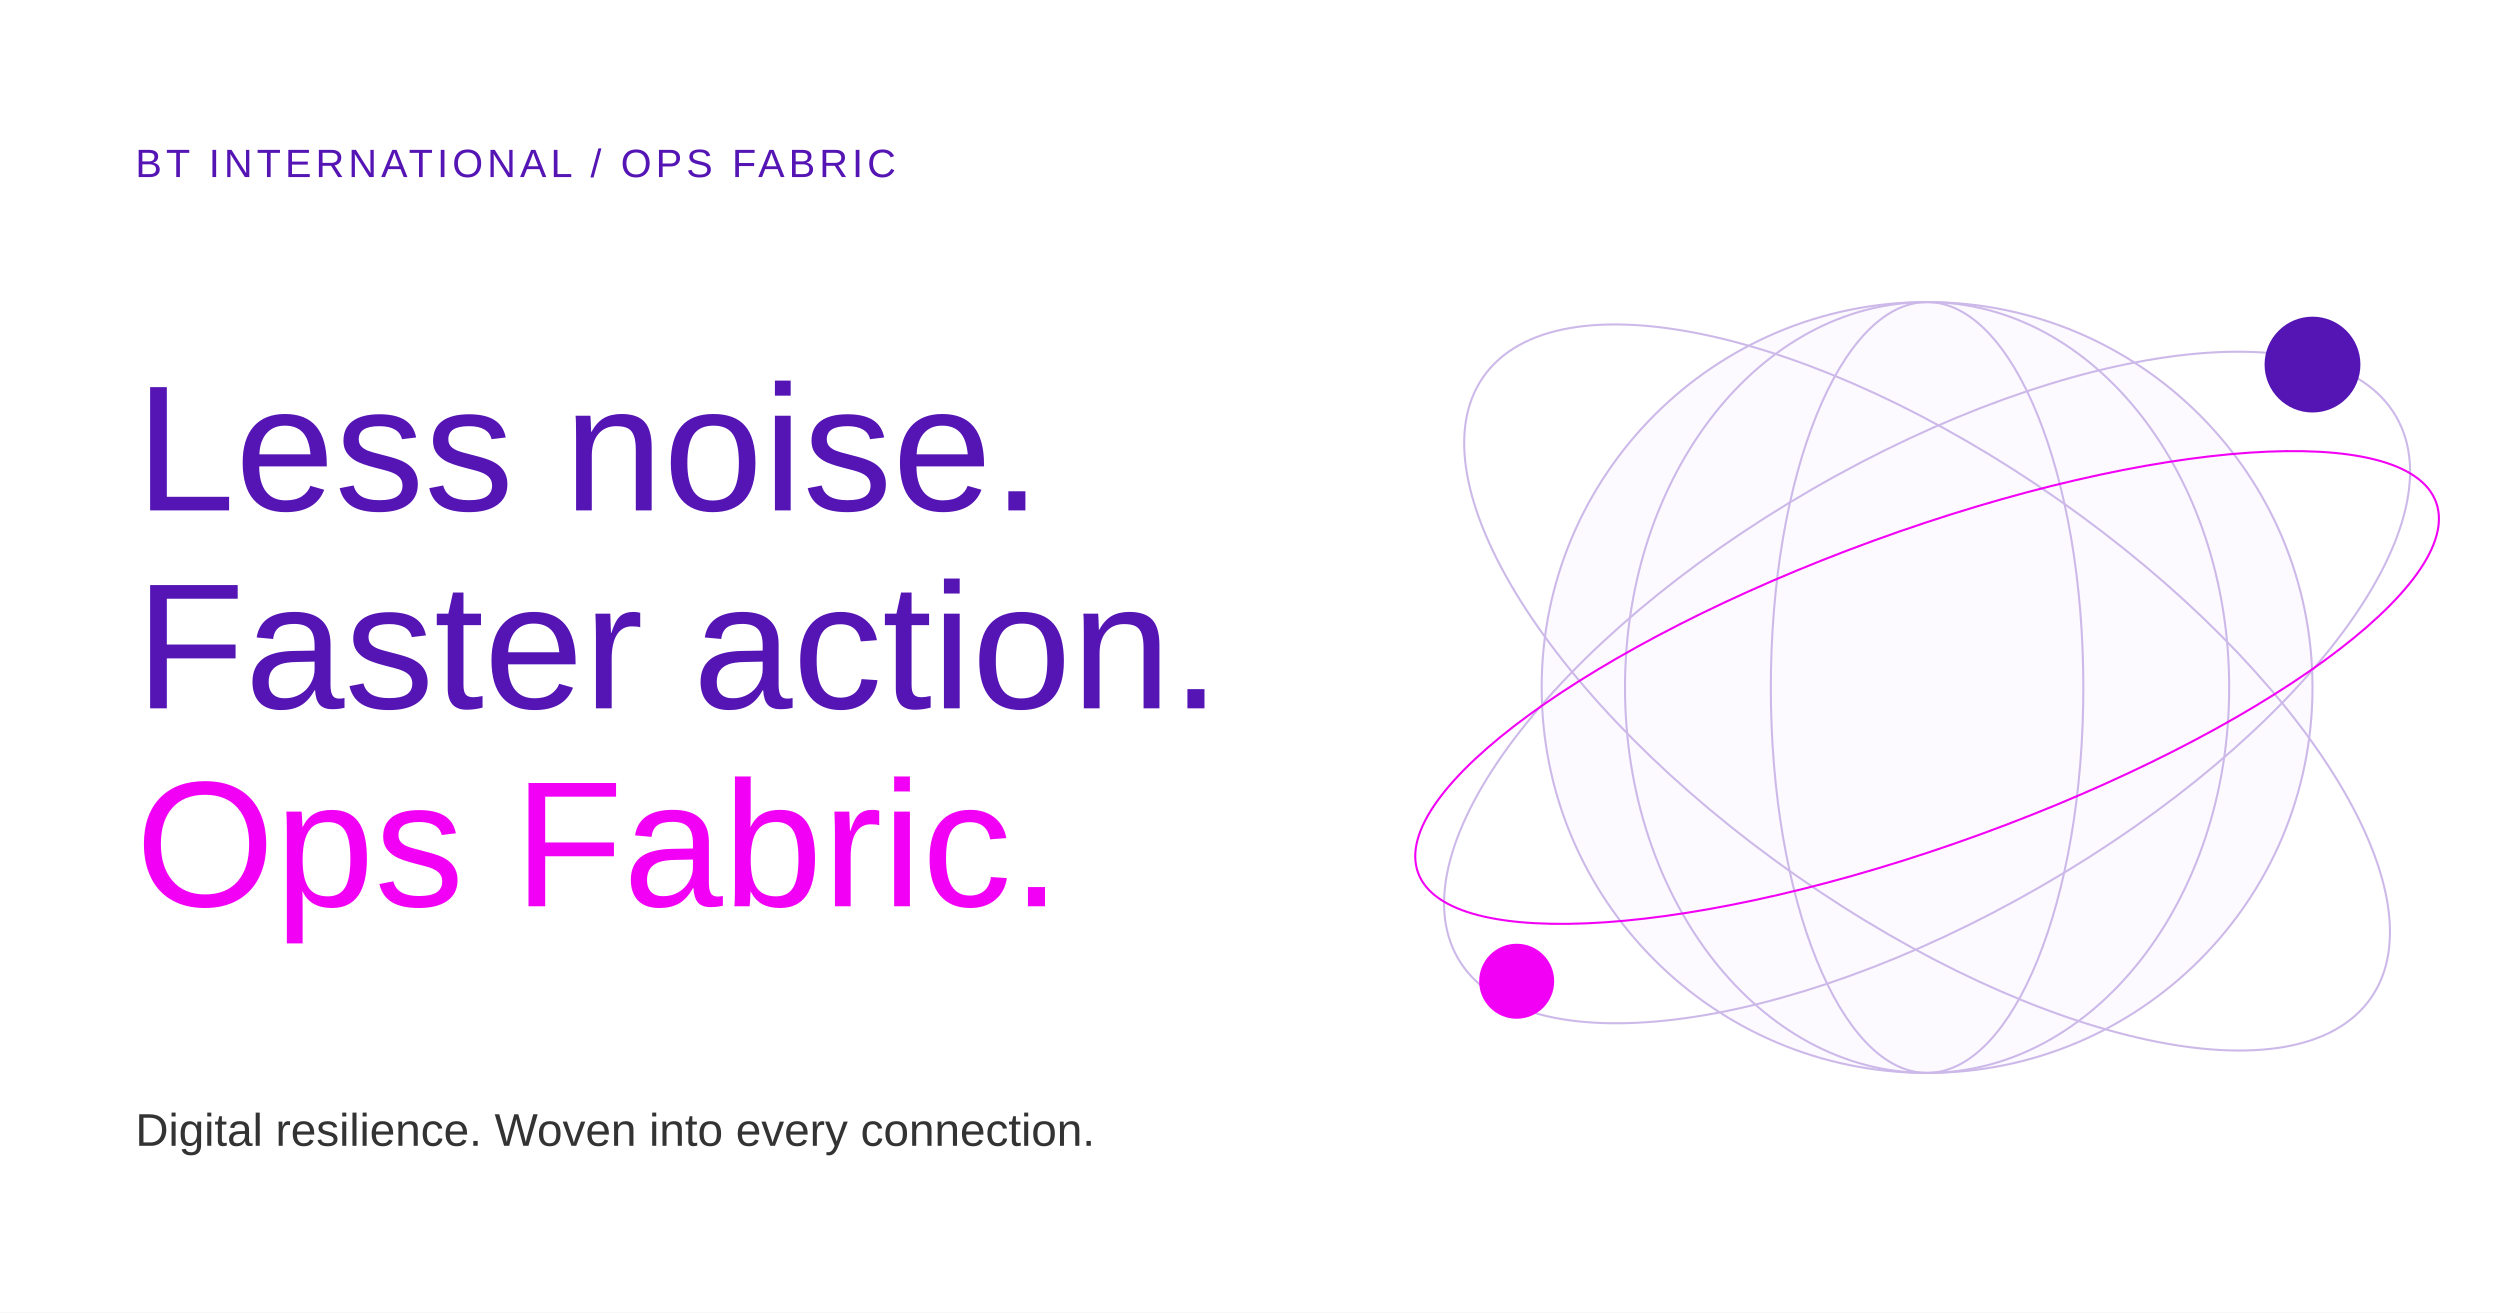
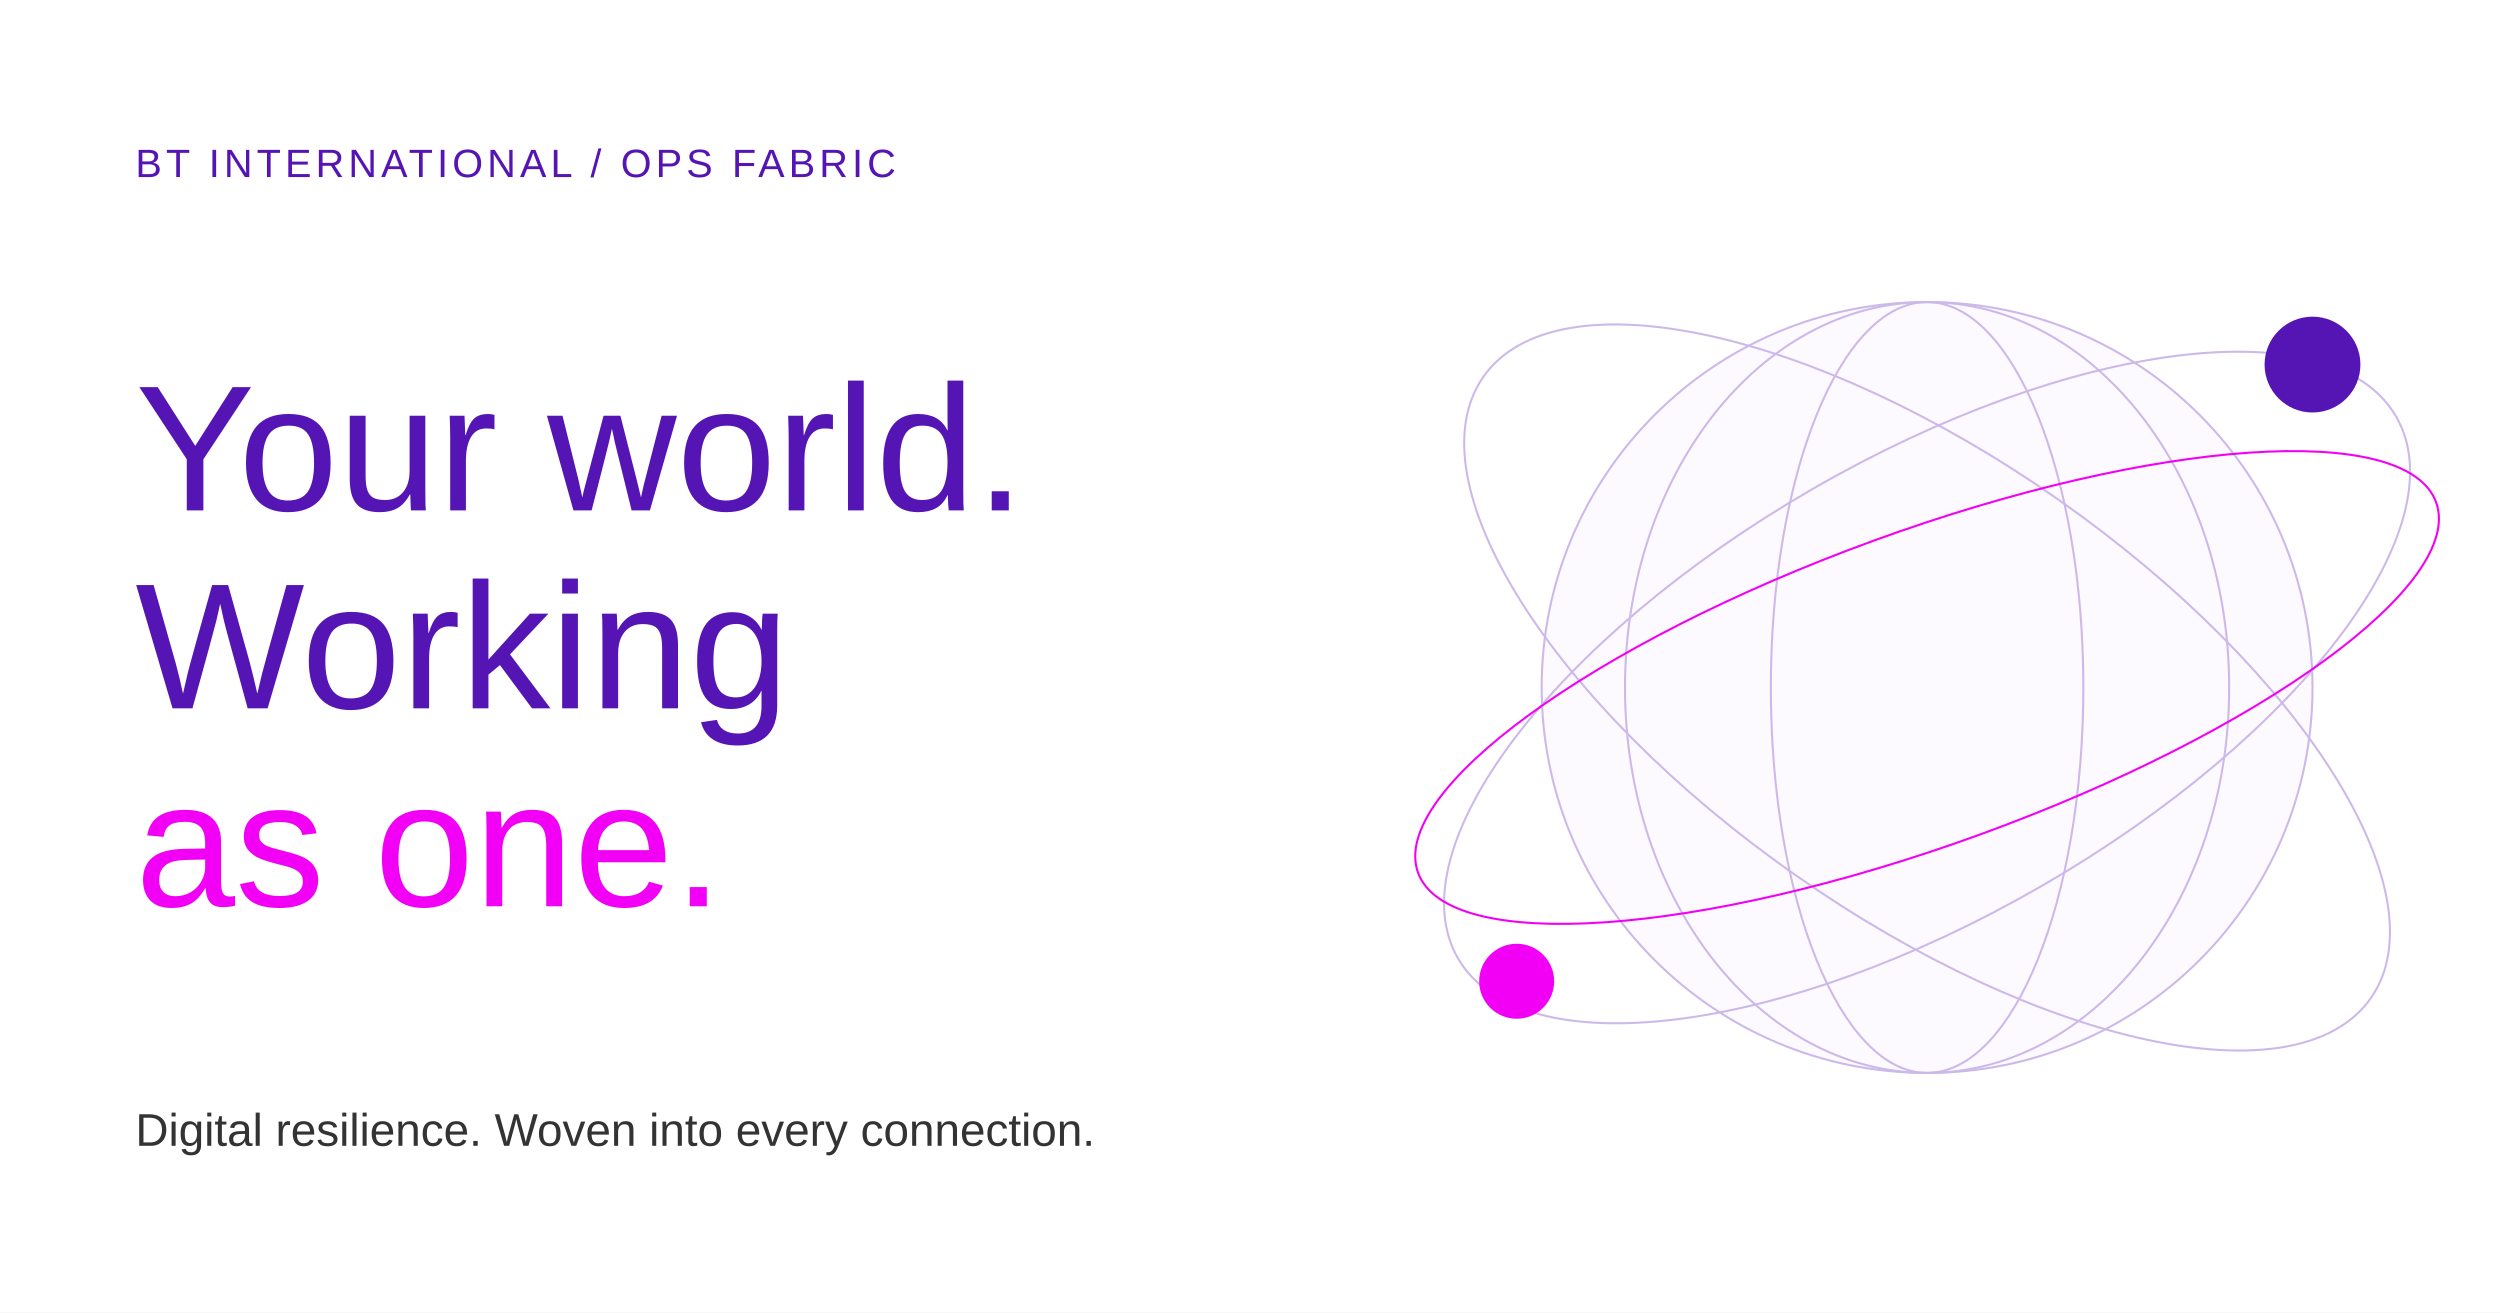
<svg xmlns="http://www.w3.org/2000/svg" width="1200" height="630" viewBox="0 0 1200 630">
  <rect width="1200" height="630" fill="#fff" />
  <g fill="none" stroke="#5514b4" opacity=".3" transform="translate(925 330)">
    <circle r="185" fill="#f8efff" />
    <ellipse rx="260" ry="110" transform="rotate(-30)" />
    <ellipse rx="260" ry="110" transform="rotate(35)" />
    <ellipse rx="75" ry="185" />
    <ellipse rx="145" ry="185" />
  </g>
  <ellipse cx="925" cy="330" rx="260" ry="75" fill="none" stroke="#f200f5" transform="rotate(-20 925 330)" />
  <circle cx="1110" cy="175" r="23" fill="#5514b4" />
  <circle cx="728" cy="471" r="18" fill="#f200f5" />
  <g font-family="Arial,sans-serif">
    <text x="65" y="85" font-size="19" fill="#5514b4" letter-spacing="2">BT INTERNATIONAL / OPS FABRIC</text>
-     <text x="65" y="245" font-size="86" fill="#5514b4">Less noise.</text>
-     <text x="65" y="340" font-size="86" fill="#5514b4">Faster action.</text>
-     <text x="65" y="435" font-size="86" fill="#f200f5">Ops Fabric.</text>
+     <text x="65" y="245" font-size="86" fill="#5514b4">Your world.</text>
+     <text x="65" y="340" font-size="86" fill="#5514b4">Working</text>
+     <text x="65" y="435" font-size="86" fill="#f200f5">as one.</text>
    <text x="65" y="550" font-size="22" fill="#333">Digital resilience. Woven into every connection.</text>
  </g>
</svg>
